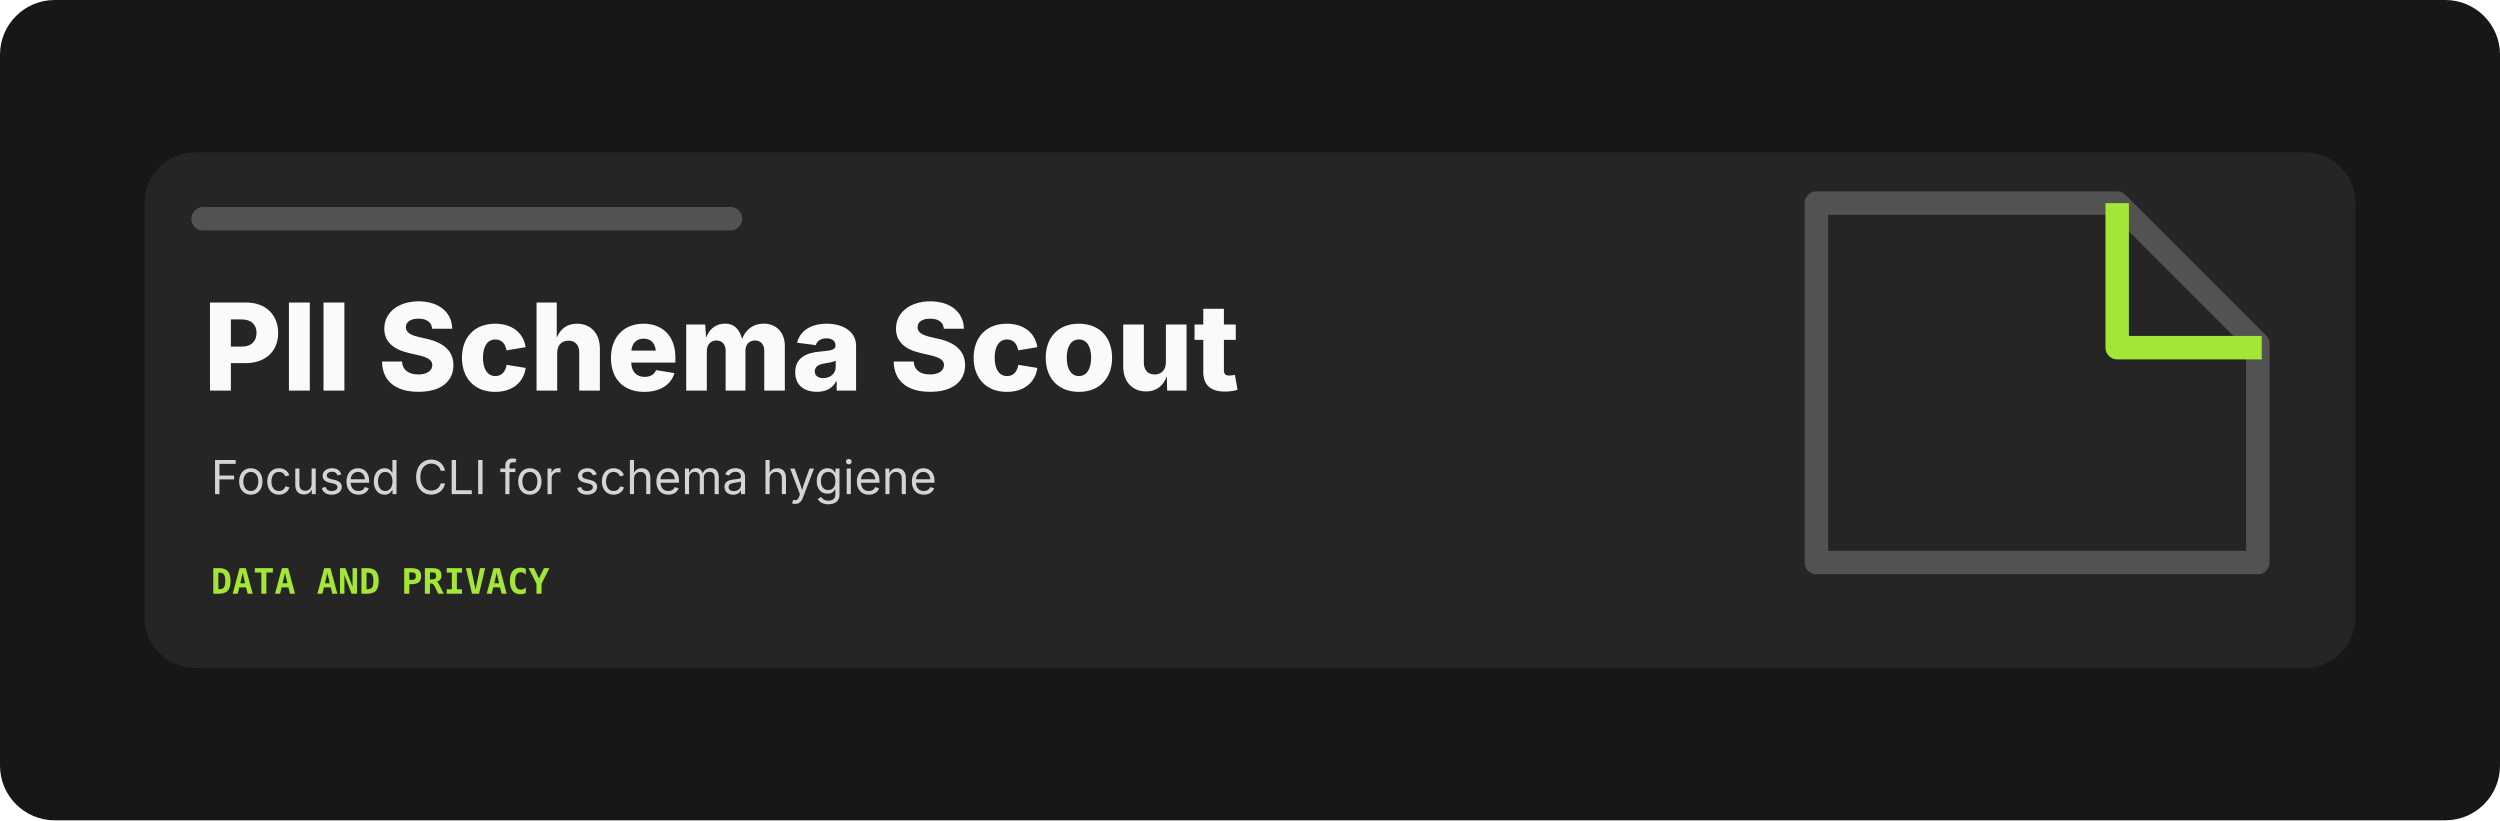
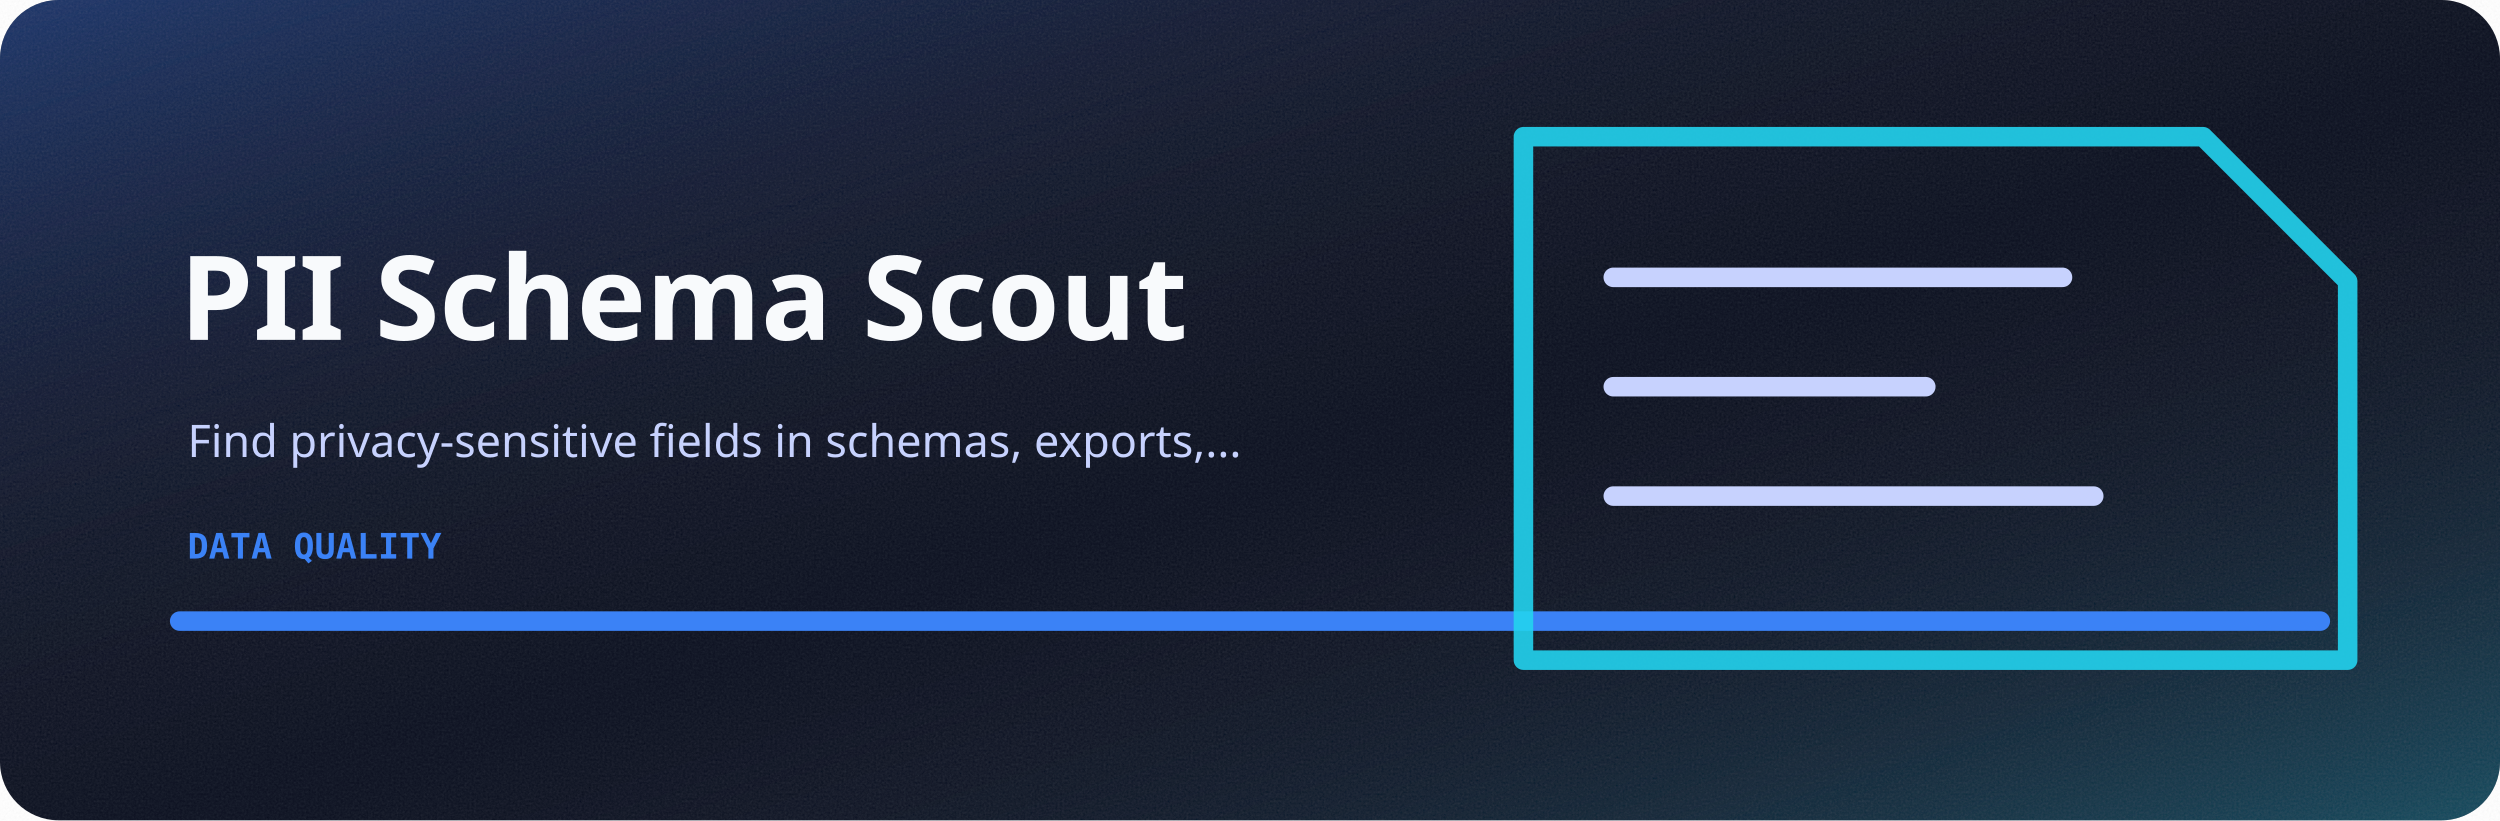
<svg xmlns="http://www.w3.org/2000/svg" width="1280" height="420" viewBox="0 0 1280 420" fill="none" role="img" aria-label="PII Schema Scout cover">
-   <rect width="1280" height="420" rx="28" fill="#171717" />
-   <rect x="74" y="78" width="1132" height="264" rx="26" fill="#fafafa" opacity=".06" />
-   <path d="M104 112h270" stroke="#525252" stroke-width="12" stroke-linecap="round" />
-   <text x="104" y="200" fill="#fafafa" font-family="Inter, ui-sans-serif, system-ui" font-size="62" font-weight="800">PII Schema Scout</text>
-   <text x="108" y="253" fill="#d4d4d4" font-family="Inter, ui-sans-serif, system-ui" font-size="24">Focused CLI for schema hygiene</text>
-   <text x="108" y="304" fill="#a3e635" font-family="ui-monospace, SFMono-Regular, Menlo, monospace" font-size="18" font-weight="700">DATA AND PRIVACY</text>
-   <path d="M930 104h154l72 72v112H930z" fill="none" stroke="#525252" stroke-width="12" stroke-linejoin="round" />
-   <path d="M1084 104v74h74" fill="none" stroke="#a3e635" stroke-width="12" stroke-linejoin="round" />
+   <defs>
+     <linearGradient id="g" x1="0" x2="1" y1="0" y2="1">
+       <stop offset="0" stop-color="#3b82f6" stop-opacity=".34" />
+       <stop offset=".54" stop-color="#0b1020" stop-opacity="0" />
+       <stop offset="1" stop-color="#22d3ee" stop-opacity=".30" />
+     </linearGradient>
+     <filter id="grain" x="-20%" y="-20%" width="140%" height="140%">
+       <feTurbulence type="fractalNoise" baseFrequency=".85" numOctaves="2" seed="13" result="noise" />
+       <feColorMatrix type="saturate" values="0" />
+       <feComponentTransfer>
+         <feFuncA type="table" tableValues="0 .10" />
+       </feComponentTransfer>
+       <feBlend mode="soft-light" in2="SourceGraphic" />
+     </filter>
+   </defs>
+   <rect width="1280" height="420" rx="30" fill="#0b1020" />
+   <rect width="1280" height="420" rx="30" fill="url(#g)" filter="url(#grain)" />
+   <path d="M92 318h1096" stroke="#3b82f6" stroke-width="10" stroke-linecap="round" />
+   <path d="M780 70h348l74 74v194H780z" fill="none" stroke="#22d3ee" stroke-width="10" stroke-linejoin="round" opacity=".9" />
+   <path d="M826 142h230M826 198h160M826 254h246" stroke="#c7d2fe" stroke-width="10" stroke-linecap="round" />
+   <text x="92" y="174" fill="#f8fafc" font-family="IBM Plex Sans, ui-sans-serif, system-ui" font-size="60" font-weight="850">PII Schema Scout</text>
+   <text x="96" y="234" fill="#c7d2fe" font-family="IBM Plex Sans, ui-sans-serif, system-ui" font-size="23">Find privacy-sensitive fields in schemas, exports,...</text>
+   <text x="96" y="286" fill="#3b82f6" font-family="ui-monospace, SFMono-Regular, Menlo, monospace" font-size="18" font-weight="800">DATA QUALITY</text>
</svg>
